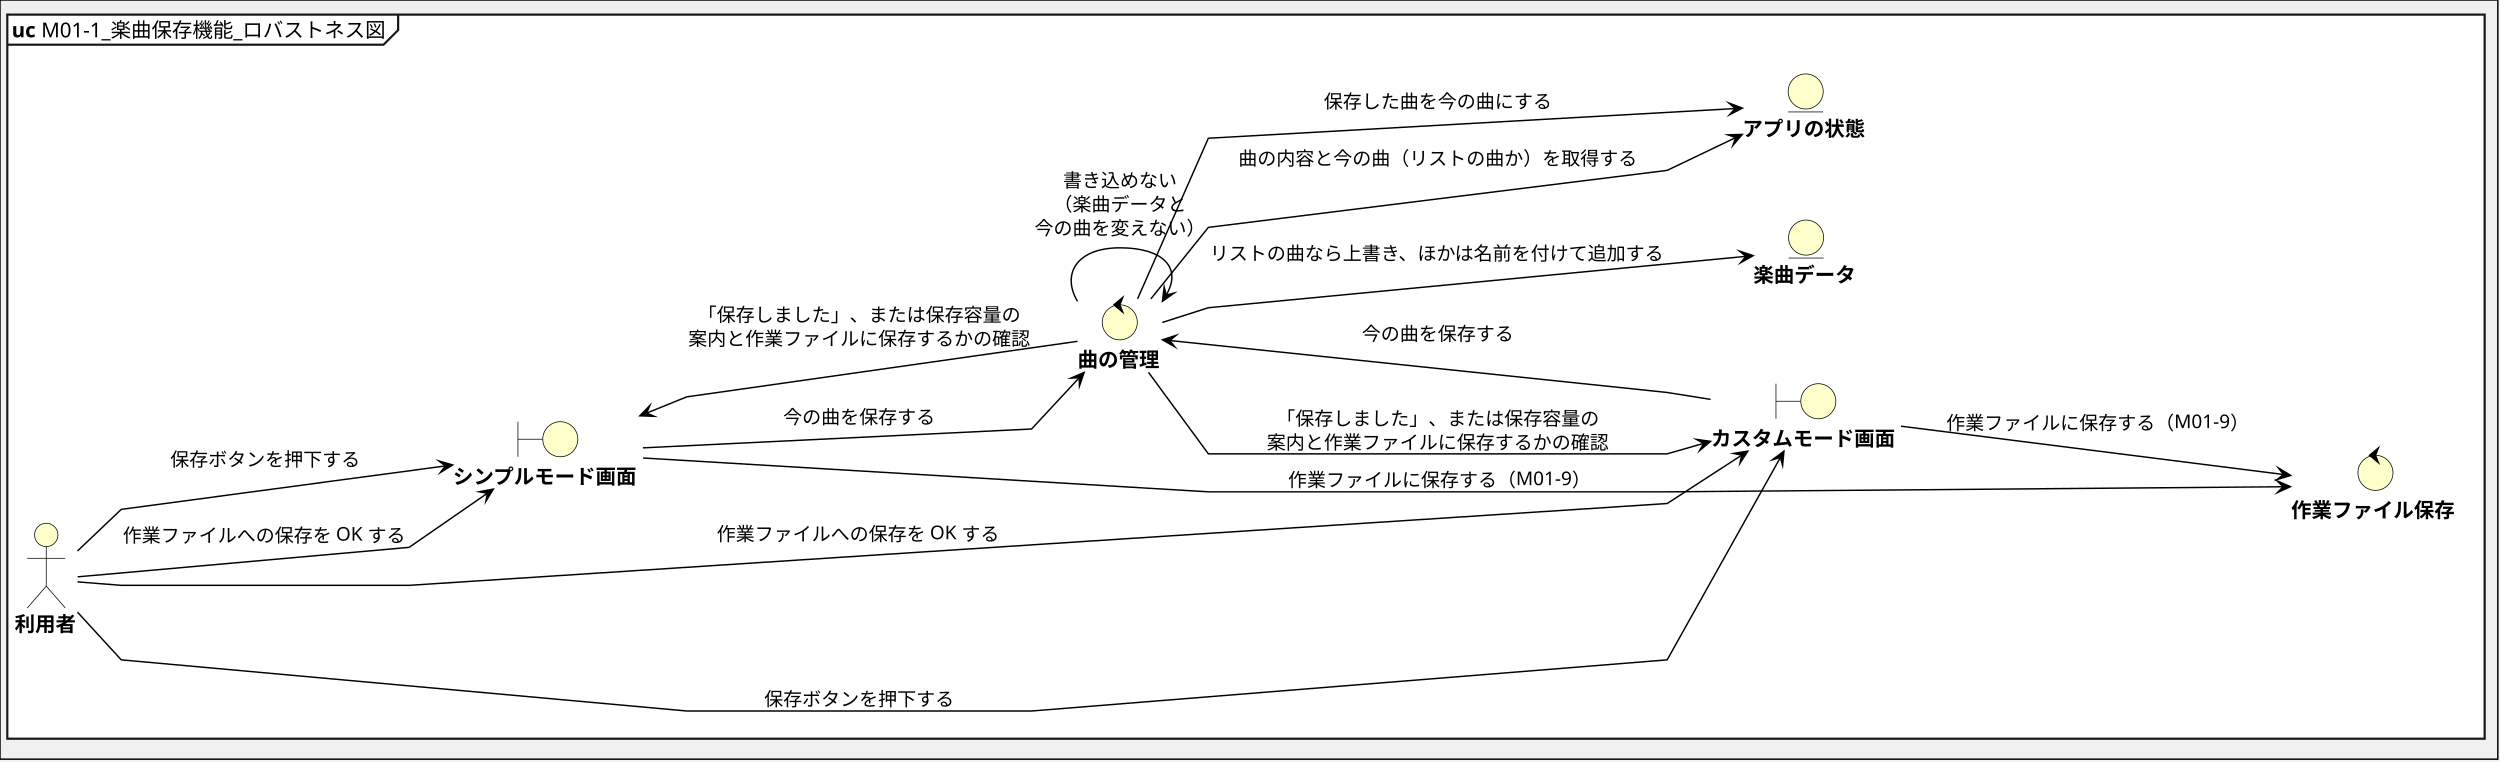
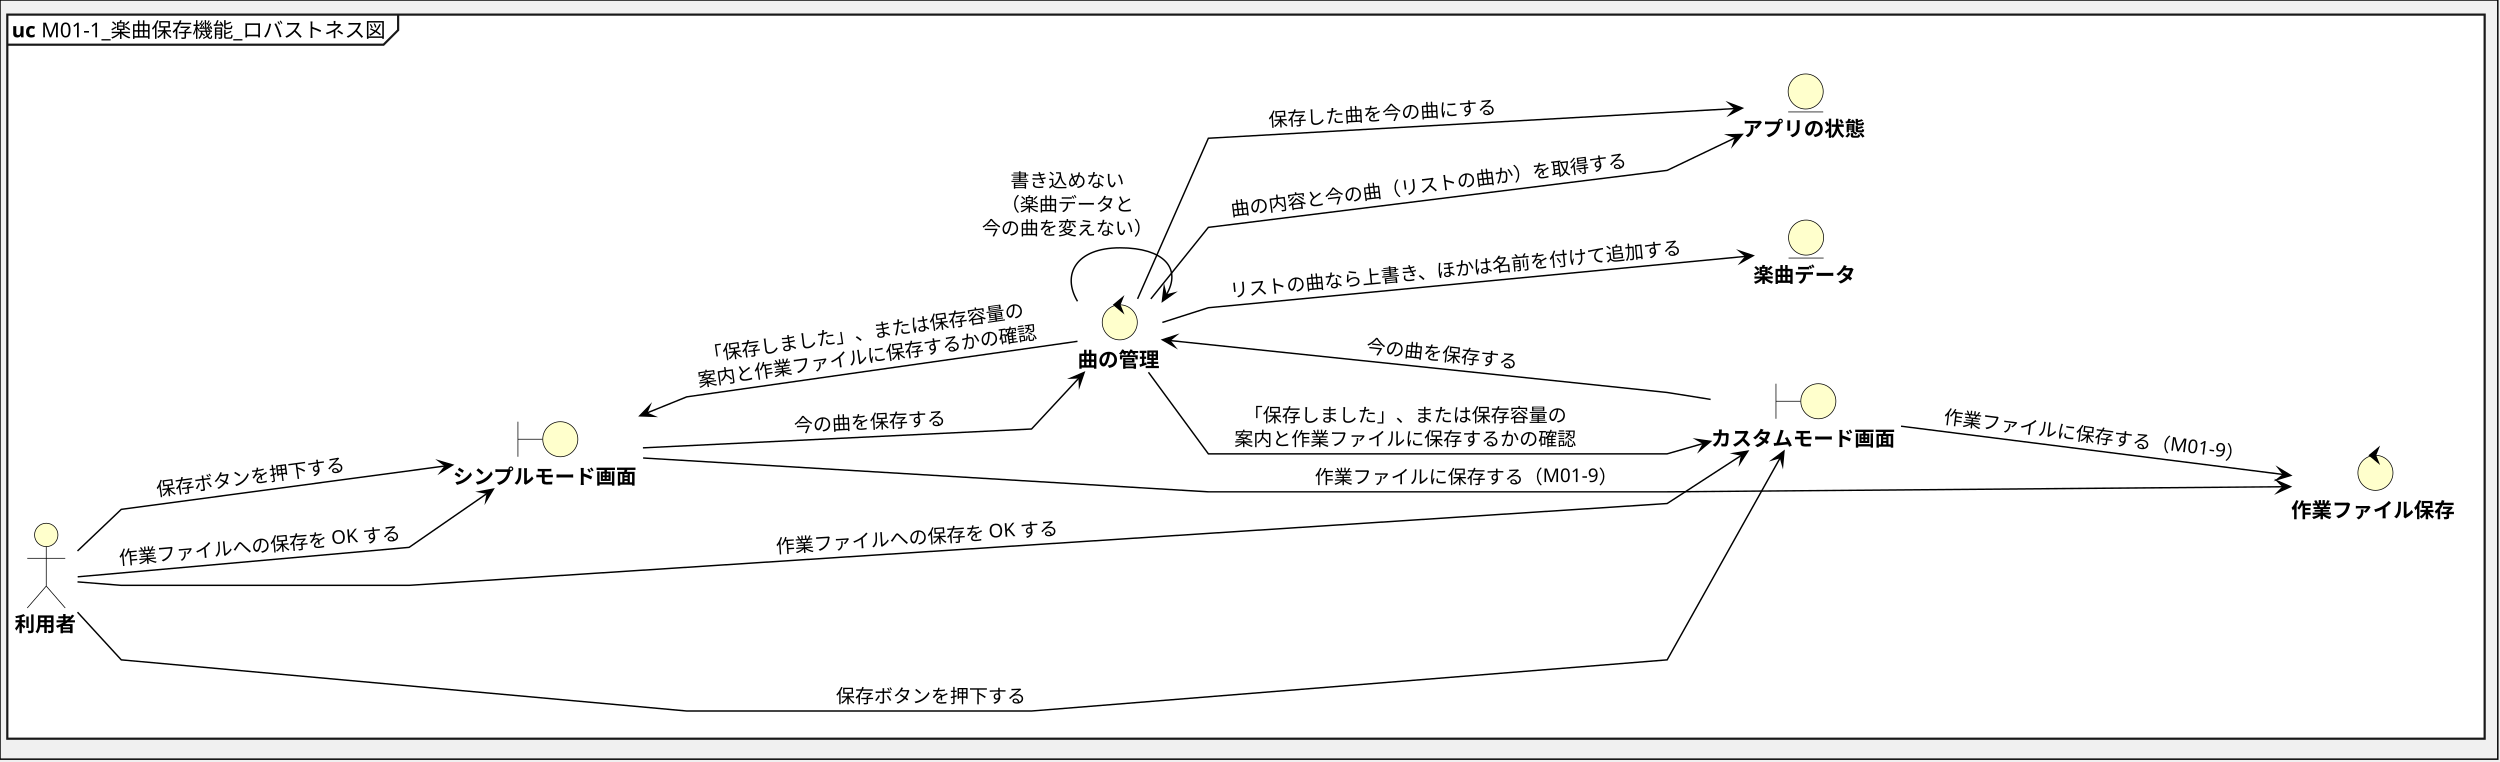
<svg xmlns="http://www.w3.org/2000/svg" version="1.1" data-diagram-type="DESCRIPTION" style="width:1711px;height:521px;background:#FFFFFF;" width="1711px" height="521px" viewBox="0 0 1711 521" zoomAndPan="magnify" preserveAspectRatio="none" contentStyleType="text/css">
  <defs />
  <g font-family="sans-serif" lengthAdjust="spacing">
    <rect x="0" y="0" width="1709.5" height="519.57" fill="none" style="stroke:#000;stroke-width:1;" />
    <rect x="5" y="10" width="1695.5" height="495.57" fill="#FFF" style="stroke:#181818;stroke-width:1.5;" />
    <path d="M272.482,10 L272.482,20.609 L262.482,30.609 L5,30.609" style="stroke:#181818;stroke-width:1.5;" fill="none" />
    <text x="8" y="25.533" fill="#000" font-size="14" textLength="16.338" font-weight="700">uc</text>
    <text x="28.228" y="25.533" fill="#000" font-size="14" textLength="237.255">M01-1_楽曲保存機能_ロバストネス図</text>
    <g class="entity" data-qualified-name="A1" id="ent0001" data-source-line="4">
      <ellipse cx="31.656" cy="366.109" rx="8" ry="8" fill="#FFC" style="stroke:#000;stroke-width:0.5;" />
      <path d="M31.656,374.109 L31.656,401.109 M18.656,382.109 L44.656,382.109 M31.656,401.109 L18.656,416.109 M31.656,401.109 L44.656,416.109" style="stroke:#000;stroke-width:0.5;" fill="none" />
      <text x="10" y="432.143" fill="#000" font-size="14" textLength="43.313" font-weight="700">利用者</text>
    </g>
    <g class="entity" data-qualified-name="B1" id="ent0002" data-source-line="5">
      <path d="M354.469,288.609 L354.469,312.609 M354.469,300.609 L371.469,300.609" style="stroke:#000;stroke-width:0.5;" fill="none" />
      <ellipse cx="383.469" cy="300.609" rx="12" ry="12" fill="#FFC" style="stroke:#000;stroke-width:0.5;" />
      <text x="310" y="331.143" fill="#000" font-size="14" textLength="129.938" font-weight="700">シンプルモード画面</text>
    </g>
    <g class="entity" data-qualified-name="B2" id="ent0003" data-source-line="6">
      <path d="M1215.469,262.609 L1215.469,286.609 M1215.469,274.609 L1232.469,274.609" style="stroke:#000;stroke-width:0.5;" fill="none" />
      <ellipse cx="1244.469" cy="274.609" rx="12" ry="12" fill="#FFC" style="stroke:#000;stroke-width:0.5;" />
      <text x="1171" y="305.143" fill="#000" font-size="14" textLength="129.938" font-weight="700">カスタムモード画面</text>
    </g>
    <g class="entity" data-qualified-name="C1" id="ent0004" data-source-line="7">
      <ellipse cx="766.375" cy="220.609" rx="12" ry="12" fill="#FFC" style="stroke:#000;stroke-width:0.5;" />
      <polygon points="762.375,208.609,768.375,203.609,766.375,208.609,768.375,213.609,762.375,208.609" fill="#000" style="stroke:#000;stroke-width:1;stroke-linejoin:miter;stroke-miterlimit:10;" />
      <text x="737.5" y="251.143" fill="#000" font-size="14" textLength="57.75" font-weight="700">曲の管理</text>
    </g>
    <g class="entity" data-qualified-name="C2" id="ent0005" data-source-line="8">
      <ellipse cx="1625.75" cy="323.609" rx="12" ry="12" fill="#FFC" style="stroke:#000;stroke-width:0.5;" />
      <polygon points="1621.75,311.609,1627.75,306.609,1625.75,311.609,1627.75,316.609,1621.75,311.609" fill="#000" style="stroke:#000;stroke-width:1;stroke-linejoin:miter;stroke-miterlimit:10;" />
      <text x="1568" y="354.143" fill="#000" font-size="14" textLength="115.5" font-weight="700">作業ファイル保存</text>
    </g>
    <g class="entity" data-qualified-name="E1" id="ent0006" data-source-line="9">
      <ellipse cx="1235.813" cy="62.609" rx="12" ry="12" fill="#FFC" style="stroke:#000;stroke-width:0.5;" />
      <line x1="1223.813" y1="76.609" x2="1247.813" y2="76.609" style="stroke:#000;stroke-width:0.5;" />
      <text x="1192.5" y="93.143" fill="#000" font-size="14" textLength="86.625" font-weight="700">アプリの状態</text>
    </g>
    <g class="entity" data-qualified-name="E2" id="ent0007" data-source-line="10">
      <ellipse cx="1236.094" cy="162.609" rx="12" ry="12" fill="#FFC" style="stroke:#000;stroke-width:0.5;" />
      <line x1="1224.094" y1="176.609" x2="1248.094" y2="176.609" style="stroke:#000;stroke-width:0.5;" />
      <text x="1200" y="193.143" fill="#000" font-size="14" textLength="72.188" font-weight="700">楽曲データ</text>
    </g>
    <g class="link" data-entity-1="ent0001" data-entity-2="ent0002" id="lnk8" data-source-line="12" data-link-type="dependency">
      <path d="M53.04,377.089 C67.02,363.799 83,348.609 83,348.609 C83,348.609 219.124,330.363 304.824,318.883" style="stroke:#000;stroke-width:1;" fill="none" id="A1-to-B1" />
      <polygon points="309.78,318.219,300.329,315.45,304.824,318.883,301.391,323.379,309.78,318.219" fill="#000" style="stroke:#000;stroke-width:1;stroke-linejoin:miter;stroke-miterlimit:10;" />
-       <text x="116.5" y="319.104" fill="#000" font-size="13" textLength="130">保存ボタンを押下する</text>
    </g>
    <g class="link" data-entity-1="ent0001" data-entity-2="ent0002" id="lnk18" data-source-line="22" data-link-type="dependency">
      <path d="M53.18,394.769 C112.66,389.479 280,374.609 280,374.609 C280,374.609 307.097,355.873 333.547,337.583" style="stroke:#000;stroke-width:1;" fill="none" id="A1-to-B1-1" />
      <polygon points="337.66,334.739,327.982,336.568,333.547,337.583,332.532,343.148,337.66,334.739" fill="#000" style="stroke:#000;stroke-width:1;stroke-linejoin:miter;stroke-miterlimit:10;" />
-       <text x="84" y="371.104" fill="#000" font-size="13" textLength="195.006">作業ファイルへの保存を OK する</text>
    </g>
    <g class="link" data-entity-1="ent0001" data-entity-2="ent0003" id="lnk9" data-source-line="13" data-link-type="dependency">
      <path d="M53.04,418.979 C67.02,434.209 83,451.609 83,451.609 C83,451.609 470,486.609 470,486.609 C470,486.609 706,486.609 706,486.609 C706,486.609 1141,451.609 1141,451.609 C1141,451.609 1192.258,359.993 1218.488,313.123" style="stroke:#000;stroke-width:1;" fill="none" id="A1-to-B2" />
      <polygon points="1220.93,308.759,1213.044,314.66,1218.488,313.123,1220.025,318.567,1220.93,308.759" fill="#000" style="stroke:#000;stroke-width:1;stroke-linejoin:miter;stroke-miterlimit:10;" />
-       <text x="523" y="483.104" fill="#000" font-size="13" textLength="130">保存ボタンを押下する</text>
    </g>
    <g class="link" data-entity-1="ent0001" data-entity-2="ent0003" id="lnk19" data-source-line="23" data-link-type="dependency">
      <path d="M53.04,398.239 C67.02,399.339 83,400.609 83,400.609 C83,400.609 280,400.609 280,400.609 C280,400.609 1141,344.609 1141,344.609 C1141,344.609 1166.136,328.302 1192.026,311.492" style="stroke:#000;stroke-width:1;" fill="none" id="A1-to-B2-1" />
      <polygon points="1196.22,308.769,1186.493,310.316,1192.026,311.492,1190.85,317.025,1196.22,308.769" fill="#000" style="stroke:#000;stroke-width:1;stroke-linejoin:miter;stroke-miterlimit:10;" />
-       <text x="490.5" y="370.104" fill="#000" font-size="13" textLength="195.006">作業ファイルへの保存を OK する</text>
    </g>
    <g class="link" data-entity-1="ent0002" data-entity-2="ent0004" id="lnk10" data-source-line="14" data-link-type="dependency">
      <path d="M440.02,306.509 C535.98,301.849 706,293.609 706,293.609 C706,293.609 721.946,276.452 738.576,258.562" style="stroke:#000;stroke-width:1;" fill="none" id="B1-to-C1" />
      <polygon points="741.98,254.899,732.923,258.768,738.576,258.562,738.782,264.215,741.98,254.899" fill="#000" style="stroke:#000;stroke-width:1;stroke-linejoin:miter;stroke-miterlimit:10;" />
-       <text x="536" y="290.104" fill="#000" font-size="13" textLength="104">今の曲を保存する</text>
    </g>
    <g class="link" data-entity-1="ent0004" data-entity-2="ent0002" id="lnk16" data-source-line="20" data-link-type="dependency">
      <path d="M737.43,233.599 C663.67,244.079 470,271.609 470,271.609 C470,271.609 460.146,275.597 442.546,282.707" style="stroke:#000;stroke-width:1;" fill="none" id="C1-to-B1" />
      <polygon points="437.91,284.579,447.753,284.917,442.546,282.707,444.757,277.499,437.91,284.579" fill="#000" style="stroke:#000;stroke-width:1;stroke-linejoin:miter;stroke-miterlimit:10;" />
-       <text x="477.5" y="220.104" fill="#000" font-size="13" textLength="221">「保存しました」、または保存容量の</text>
-       <text x="471" y="236.456" fill="#000" font-size="13" textLength="234">案内と作業ファイルに保存するかの確認</text>
    </g>
    <g class="link" data-entity-1="ent0003" data-entity-2="ent0004" id="lnk11" data-source-line="15" data-link-type="dependency">
      <path d="M1170.74,273.359 C1154.22,270.719 1141,268.609 1141,268.609 C1141,268.609 887.403,242.129 800.543,233.059" style="stroke:#000;stroke-width:1;" fill="none" id="B2-to-C1" />
      <polygon points="795.57,232.539,804.106,237.452,800.543,233.059,804.937,229.496,795.57,232.539" fill="#000" style="stroke:#000;stroke-width:1;stroke-linejoin:miter;stroke-miterlimit:10;" />
-       <text x="932" y="233.104" fill="#000" font-size="13" textLength="104">今の曲を保存する</text>
    </g>
    <g class="link" data-entity-1="ent0004" data-entity-2="ent0003" id="lnk17" data-source-line="21" data-link-type="dependency">
      <path d="M786,254.789 C803.47,278.569 827,310.609 827,310.609 C827,310.609 1141,310.609 1141,310.609 C1141,310.609 1149.414,308.188 1165.934,303.448" style="stroke:#000;stroke-width:1;" fill="none" id="C1-to-B2" />
      <polygon points="1170.74,302.069,1160.986,300.707,1165.934,303.448,1163.192,308.396,1170.74,302.069" fill="#000" style="stroke:#000;stroke-width:1;stroke-linejoin:miter;stroke-miterlimit:10;" />
-       <text x="873.5" y="291.104" fill="#000" font-size="13" textLength="221">「保存しました」、または保存容量の</text>
-       <text x="867" y="307.456" fill="#000" font-size="13" textLength="234">案内と作業ファイルに保存するかの確認</text>
    </g>
    <g class="link" data-entity-1="ent0004" data-entity-2="ent0006" id="lnk12" data-source-line="16" data-link-type="dependency">
      <path d="M787.64,204.559 C804.91,183.089 827,155.609 827,155.609 C827,155.609 1141,116.609 1141,116.609 C1141,116.609 1163.02,106.069 1187.89,94.159" style="stroke:#000;stroke-width:1;" fill="none" id="C1-to-E1" />
      <polygon points="1192.4,91.999,1182.555,92.279,1187.89,94.159,1186.01,99.494,1192.4,91.999" fill="#000" style="stroke:#000;stroke-width:1;stroke-linejoin:miter;stroke-miterlimit:10;" />
-       <text x="847.5" y="113.104" fill="#000" font-size="13" textLength="273">曲の内容と今の曲（リストの曲か）を取得する</text>
    </g>
    <g class="link" data-entity-1="ent0004" data-entity-2="ent0006" id="lnk15" data-source-line="19" data-link-type="dependency">
      <path d="M778.55,204.529 C795.76,165.489 827,94.609 827,94.609 C827,94.609 1082.998,80.181 1187.498,74.291" style="stroke:#000;stroke-width:1;" fill="none" id="C1-to-E1-1" />
      <polygon points="1192.49,74.009,1183.279,70.522,1187.498,74.291,1183.729,78.51,1192.49,74.009" fill="#000" style="stroke:#000;stroke-width:1;stroke-linejoin:miter;stroke-miterlimit:10;" />
-       <text x="906" y="74.104" fill="#000" font-size="13" textLength="156">保存した曲を今の曲にする</text>
    </g>
    <g class="link" data-entity-1="ent0004" data-entity-2="ent0007" id="lnk13" data-source-line="17" data-link-type="dependency">
      <path d="M795.51,220.669 C810.94,215.739 827,210.609 827,210.609 C827,210.609 1095.923,184.905 1194.883,175.445" style="stroke:#000;stroke-width:1;" fill="none" id="C1-to-E2" />
      <polygon points="1199.86,174.969,1190.52,171.844,1194.883,175.445,1191.281,179.808,1199.86,174.969" fill="#000" style="stroke:#000;stroke-width:1;stroke-linejoin:miter;stroke-miterlimit:10;" />
-       <text x="828" y="178.104" fill="#000" font-size="13" textLength="312">リストの曲なら上書き、ほかは名前を付けて追加する</text>
    </g>
    <g class="link" data-entity-1="ent0004" data-entity-2="ent0004" id="lnk14" data-source-line="18" data-link-type="dependency">
      <path d="M737.44,206.209 C726.57,188.089 736.25,169.609 766.5,169.609 C796.75,169.609 809.002,183.802 798.132,201.922" style="stroke:#000;stroke-width:1;" fill="none" id="C1-to-C1" />
      <polygon points="795.56,206.209,803.62,200.549,798.132,201.922,796.76,196.434,795.56,206.209" fill="#000" style="stroke:#000;stroke-width:1;stroke-linejoin:miter;stroke-miterlimit:10;" />
-       <text x="727.5" y="128.104" fill="#000" font-size="13" textLength="78">書き込めない</text>
-       <text x="721" y="144.456" fill="#000" font-size="13" textLength="91">（楽曲データと</text>
-       <text x="708" y="160.808" fill="#000" font-size="13" textLength="117">今の曲を変えない）</text>
    </g>
    <g class="link" data-entity-1="ent0002" data-entity-2="ent0005" id="lnk20" data-source-line="24" data-link-type="dependency">
      <path d="M440.14,313.449 C564.65,320.899 827,336.609 827,336.609 C827,336.609 1141,336.609 1141,336.609 C1141,336.609 1434.37,334.181 1562.58,333.121" style="stroke:#000;stroke-width:1;" fill="none" id="B1-to-C2" />
      <polygon points="1567.58,333.079,1558.547,329.154,1562.58,333.121,1558.613,337.154,1567.58,333.079" fill="#000" style="stroke:#000;stroke-width:1;stroke-linejoin:miter;stroke-miterlimit:10;" />
-       <text x="881.5" y="333.104" fill="#000" font-size="13" textLength="205.848">作業ファイルに保存する（M01-9）</text>
    </g>
    <g class="link" data-entity-1="ent0003" data-entity-2="ent0005" id="lnk21" data-source-line="25" data-link-type="dependency">
      <path d="M1301.07,291.699 C1375.33,301.079 1491.629,315.762 1562.829,324.762" style="stroke:#000;stroke-width:1;" fill="none" id="B2-to-C2" />
      <polygon points="1567.79,325.389,1559.363,320.292,1562.829,324.762,1558.359,328.229,1567.79,325.389" fill="#000" style="stroke:#000;stroke-width:1;stroke-linejoin:miter;stroke-miterlimit:10;" />
-       <text x="1332" y="294.104" fill="#000" font-size="13" textLength="205.848">作業ファイルに保存する（M01-9）</text>
+     </g>
+     <g class="link-labels">
+       <g transform="rotate(-5.460 997.167 194.344)">
+         <rect x="839.167" y="176.694" width="316.000" height="15.650" fill="#FFFFFF" stroke="none" />
+         <text text-anchor="middle" x="997.167" y="188.744" fill="#000" font-size="13" textLength="312">リストの曲なら上書き、ほかは名前を付けて追加する</text>
+       </g>
+       <g transform="rotate(-7.080 979.02 136.728)">
+         <rect x="840.520" y="119.078" width="277.000" height="15.650" fill="#FFFFFF" stroke="none" />
+         <text text-anchor="middle" x="979.02" y="131.128" fill="#000" font-size="13" textLength="273">曲の内容と今の曲（リストの曲か）を取得する</text>
+       </g>
+       <g transform="rotate(-8.089 594.863 253.861)">
+         <rect x="475.863" y="219.961" width="238.000" height="31.900" fill="#FFFFFF" stroke="none" />
+         <text text-anchor="middle" x="594.863" y="232.011" fill="#000" font-size="13" textLength="221">「保存しました」、または保存容量の</text>
+         <text text-anchor="middle" x="594.863" y="248.261" fill="#000" font-size="13" textLength="234">案内と作業ファイルに保存するかの確認</text>
+       </g>
+       <g transform="rotate(0.000 961.741 310.609)">
+         <rect x="842.741" y="276.709" width="238.000" height="31.900" fill="#FFFFFF" stroke="none" />
+         <text text-anchor="middle" x="961.741" y="288.759" fill="#000" font-size="13" textLength="221">「保存しました」、または保存容量の</text>
+         <text text-anchor="middle" x="961.741" y="305.009" fill="#000" font-size="13" textLength="234">案内と作業ファイルに保存するかの確認</text>
+       </g>
+       <g transform="rotate(-0.000 1003.447 336.609)">
+         <rect x="898.523" y="318.959" width="209.848" height="15.650" fill="#FFFFFF" stroke="none" />
+         <text text-anchor="middle" x="1003.447" y="331.009" fill="#000" font-size="13" textLength="205.848">作業ファイルに保存する（M01-9）</text>
+       </g>
+       <g transform="rotate(7.199 1432.03 308.238)">
+         <rect x="1327.106" y="290.588" width="209.848" height="15.650" fill="#FFFFFF" stroke="none" />
+         <text text-anchor="middle" x="1432.03" y="302.638" fill="#000" font-size="13" textLength="205.848">作業ファイルに保存する（M01-9）</text>
+       </g>
+       <g transform="rotate(-5.079 178.685 383.613)">
+         <rect x="79.182" y="365.963" width="199.006" height="15.650" fill="#FFFFFF" stroke="none" />
+         <text text-anchor="middle" x="178.685" y="378.013" fill="#000" font-size="13" textLength="195.006">作業ファイルへの保存を OK する</text>
+       </g>
+       <g transform="rotate(-3.721 628.211 377.961)">
+         <rect x="528.708" y="360.311" width="199.006" height="15.650" fill="#FFFFFF" stroke="none" />
+         <text text-anchor="middle" x="628.211" y="372.361" fill="#000" font-size="13" textLength="195.006">作業ファイルへの保存を OK する</text>
+       </g>
+       <g transform="rotate(-3.226 946.686 87.863)">
+         <rect x="866.686" y="70.213" width="160.000" height="15.650" fill="#FFFFFF" stroke="none" />
+         <text text-anchor="middle" x="946.686" y="82.263" fill="#000" font-size="13" textLength="156">保存した曲を今の曲にする</text>
+       </g>
+       <g transform="rotate(-7.633 172.86 336.565)">
+         <rect x="105.860" y="318.915" width="134.000" height="15.650" fill="#FFFFFF" stroke="none" />
+         <text text-anchor="middle" x="172.86" y="330.965" fill="#000" font-size="13" textLength="130">保存ボタンを押下する</text>
+       </g>
+       <g transform="rotate(-0.004 637.122 486.609)">
+         <rect x="570.122" y="468.954" width="134.000" height="15.650" fill="#FFFFFF" stroke="none" />
+         <text text-anchor="middle" x="637.122" y="481.004" fill="#000" font-size="13" textLength="130">保存ボタンを押下する</text>
+       </g>
+       <g transform="rotate(-2.776 595.837 298.95)">
+         <rect x="541.837" y="281.300" width="108.000" height="15.650" fill="#FFFFFF" stroke="none" />
+         <text text-anchor="middle" x="595.837" y="293.350" fill="#000" font-size="13" textLength="104">今の曲を保存する</text>
+       </g>
+       <g transform="rotate(5.961 985.96 252.42)">
+         <rect x="931.960" y="234.770" width="108.000" height="15.650" fill="#FFFFFF" stroke="none" />
+         <text text-anchor="middle" x="985.96" y="246.820" fill="#000" font-size="13" textLength="104">今の曲を保存する</text>
+       </g>
+       <g transform="translate(-36 0)">
+         <rect x="725.500" y="115.104" width="82.000" height="16.250" fill="#FFFFFF" stroke="none" />
+         <rect x="719.000" y="131.456" width="95.000" height="16.250" fill="#FFFFFF" stroke="none" />
+         <rect x="706.000" y="147.808" width="121.000" height="16.250" fill="#FFFFFF" stroke="none" />
+         <text x="727.5" y="128.104" fill="#000" font-size="13" textLength="78">書き込めない</text>
+         <text x="721" y="144.456" fill="#000" font-size="13" textLength="91">（楽曲データと</text>
+         <text x="708" y="160.808" fill="#000" font-size="13" textLength="117">今の曲を変えない）</text>
+       </g>
    </g>
  </g>
</svg>
